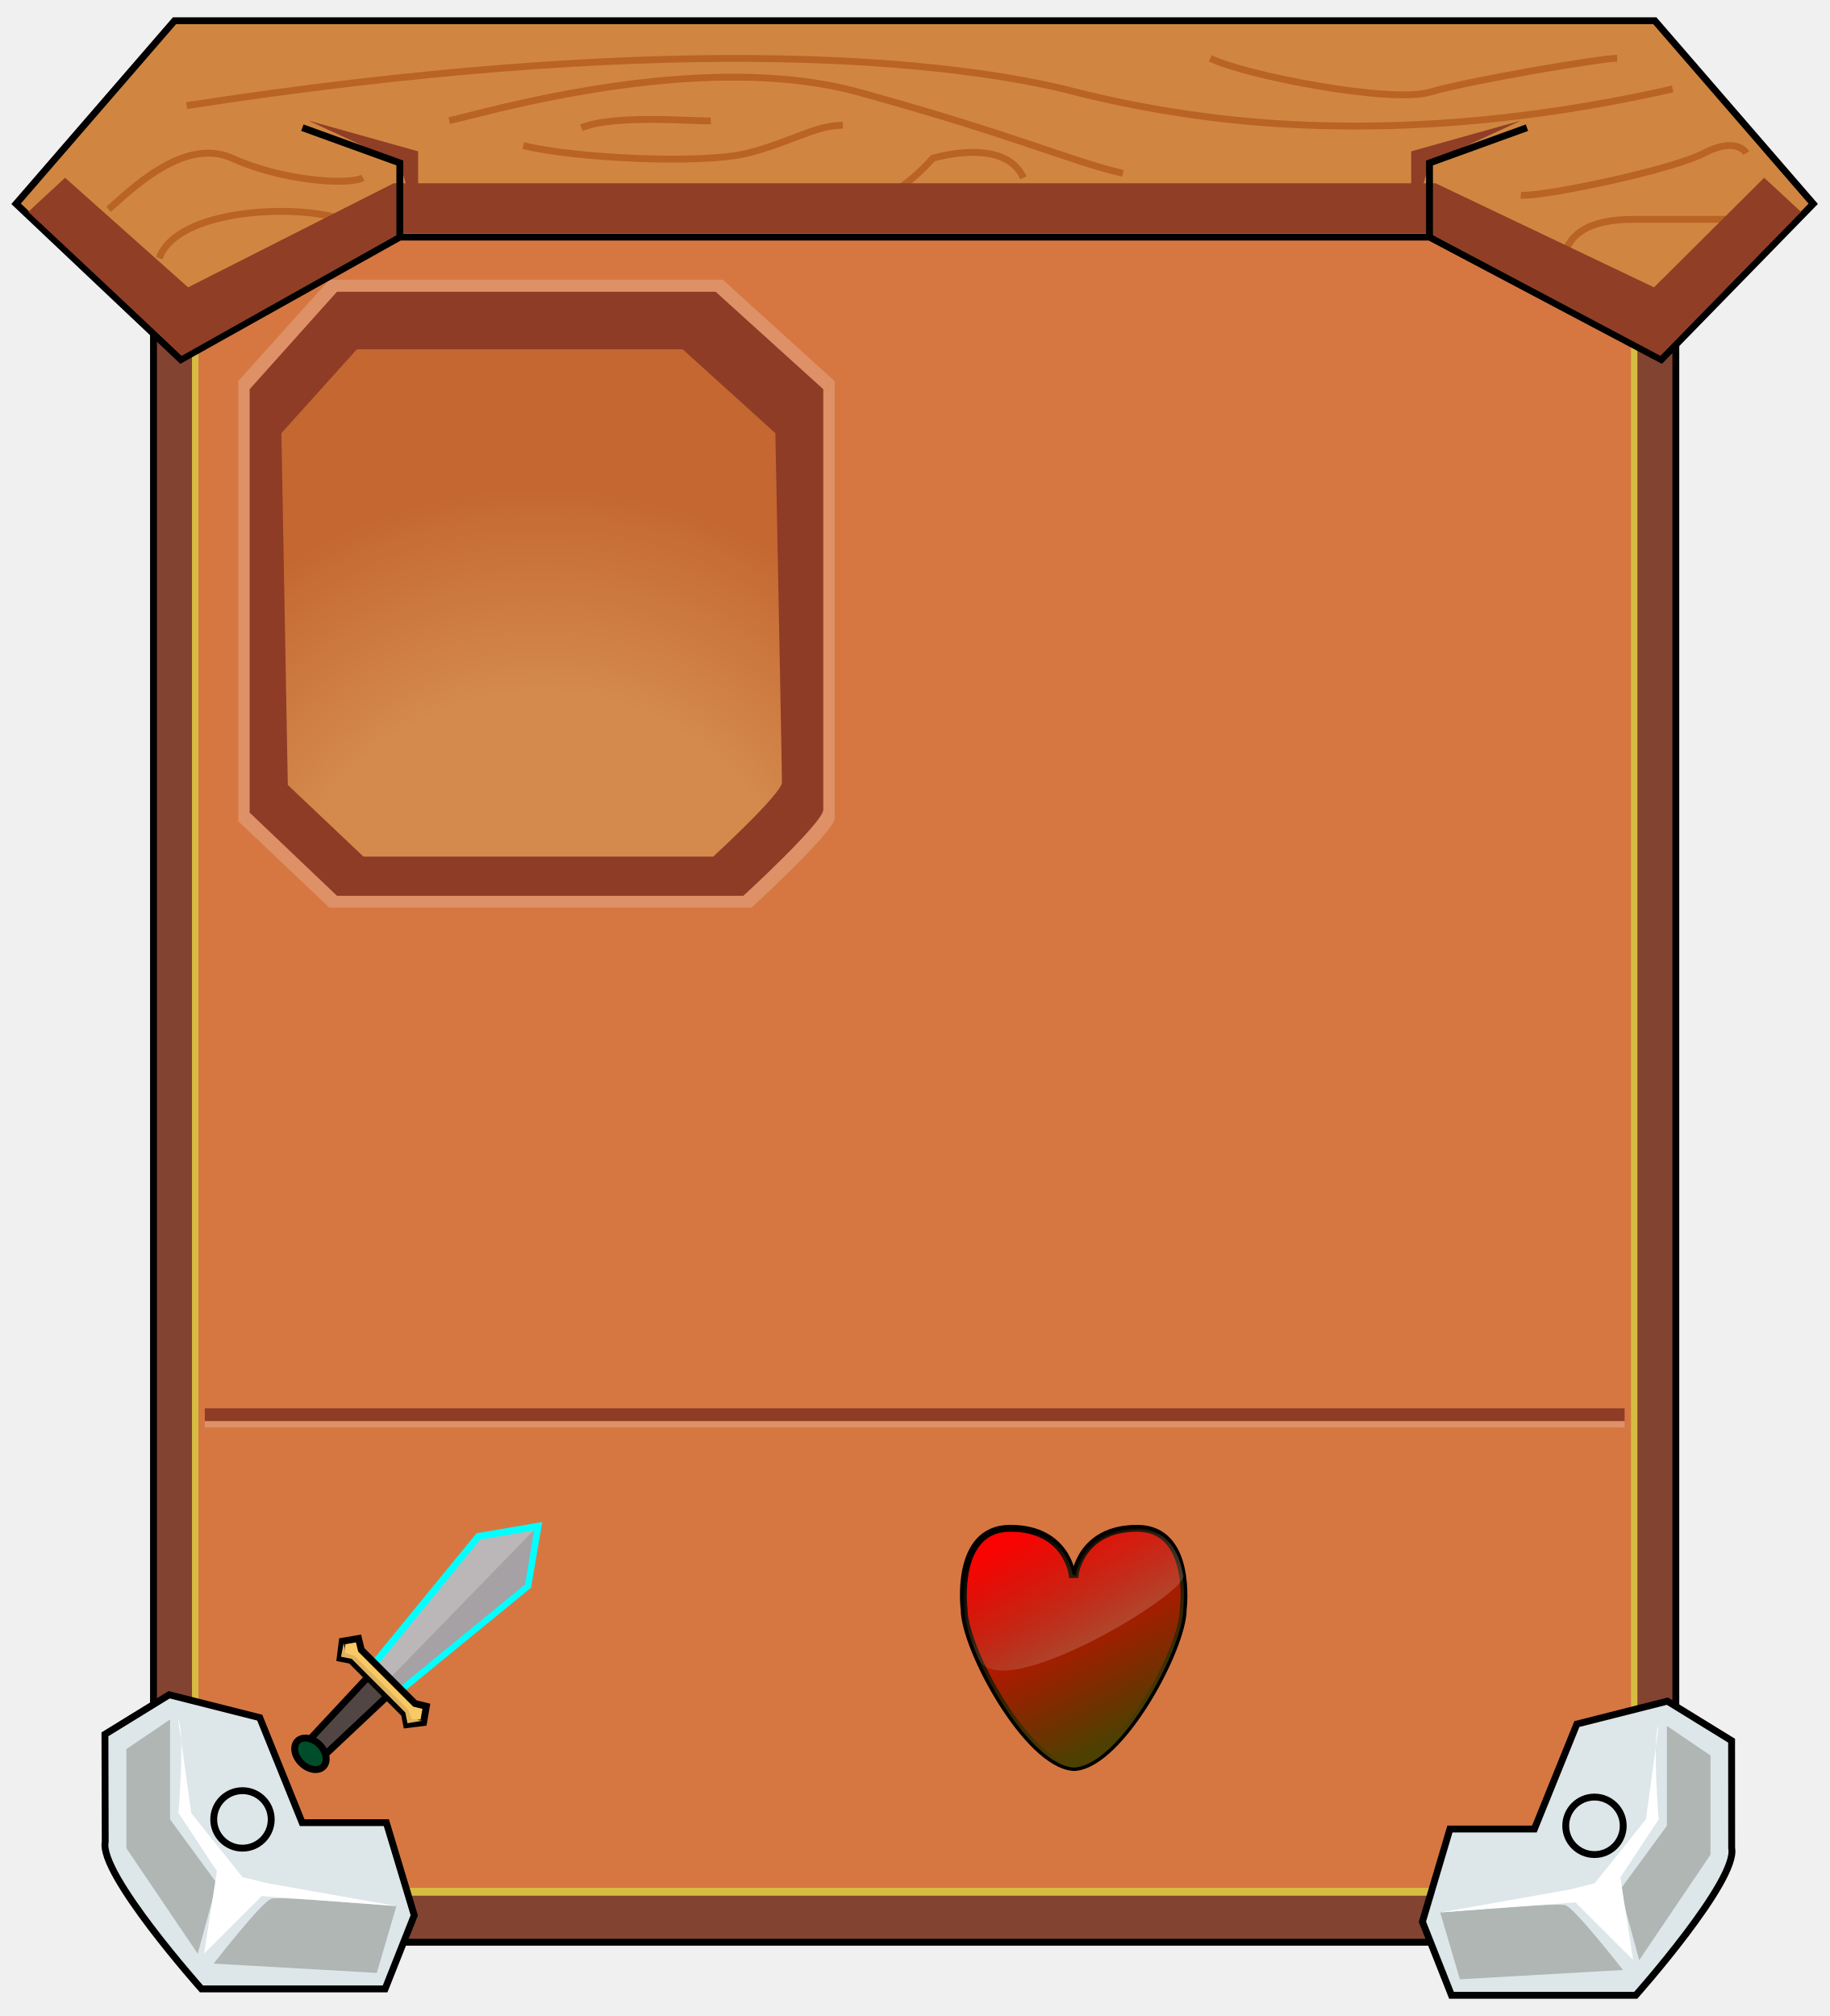
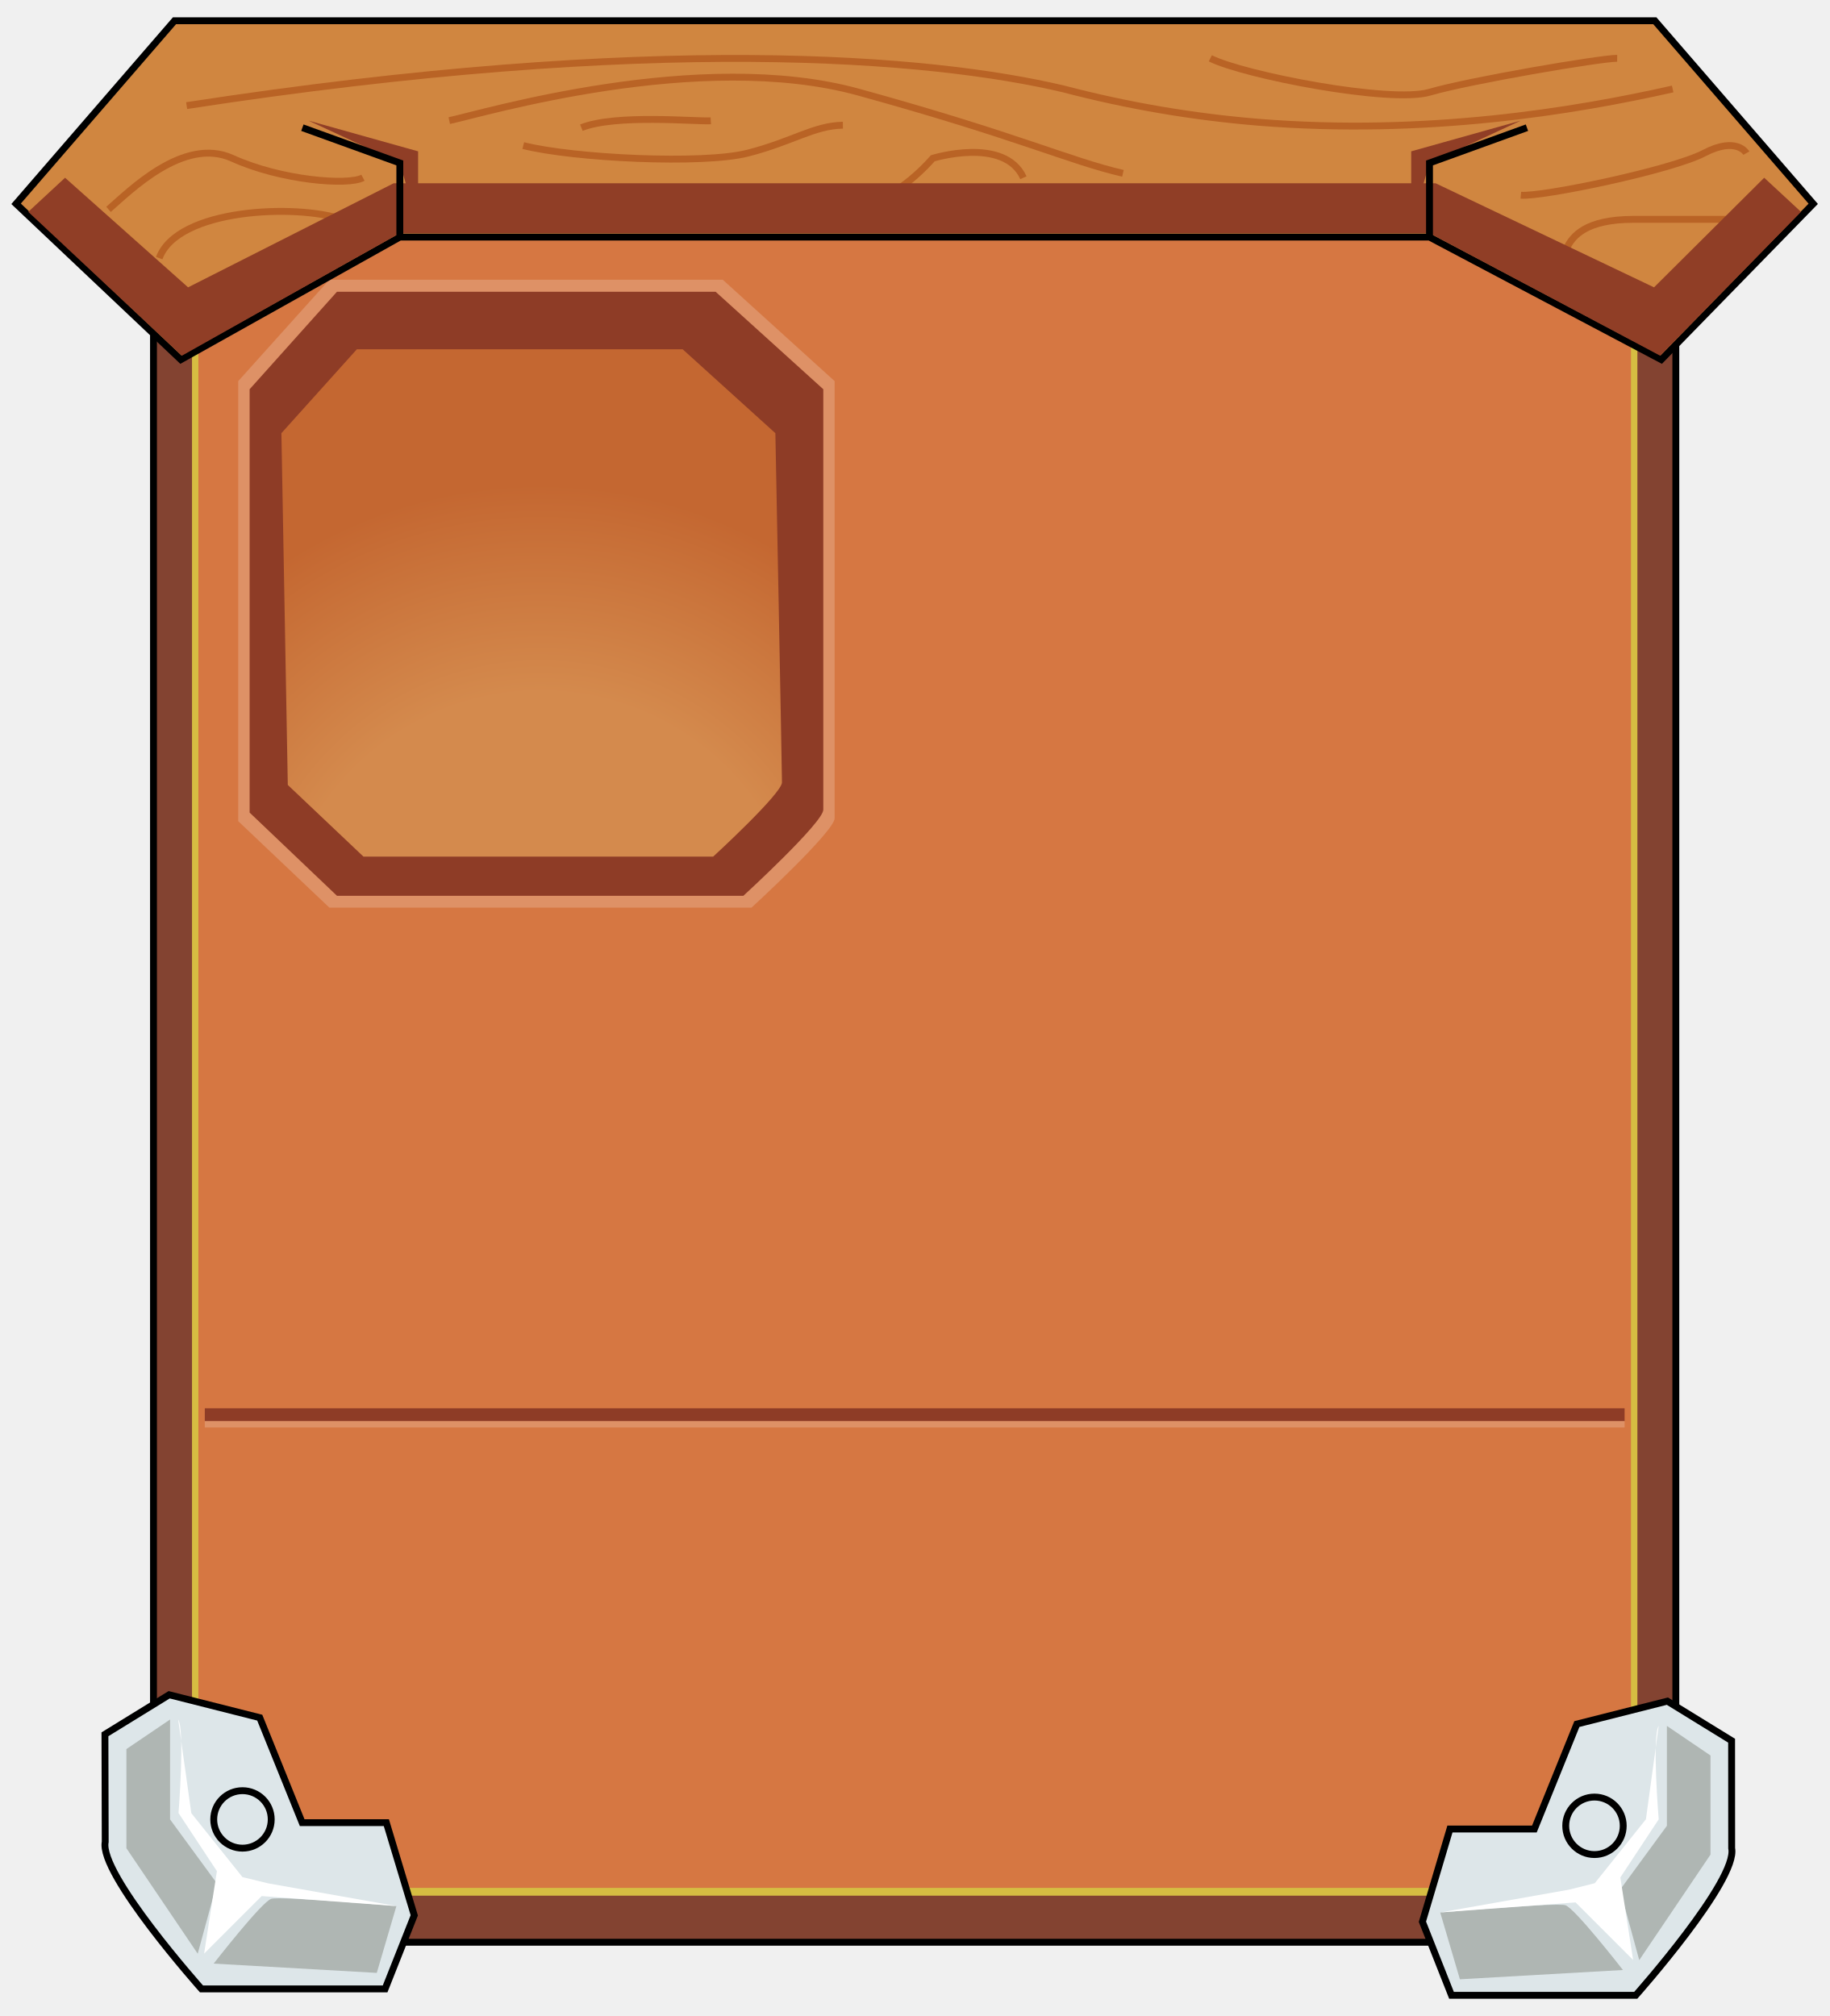
<svg xmlns="http://www.w3.org/2000/svg" id="Layer_3" data-name="Layer 3" viewBox="0 0 266.01 293.2">
  <defs>
-     <style>.cls-1{fill:#834331;}.cls-1,.cls-10,.cls-13,.cls-15,.cls-16,.cls-18,.cls-20,.cls-7{stroke:#000;}.cls-1,.cls-10,.cls-12,.cls-13,.cls-14,.cls-15,.cls-16,.cls-18,.cls-20,.cls-7{stroke-miterlimit:10;}.cls-2{fill:#d6bd42;}.cls-3{fill:#d67742;}.cls-4,.cls-9{fill:#fff;}.cls-4{opacity:0.19;}.cls-5{fill:#8e3c26;}.cls-6{fill:url(#radial-gradient);}.cls-7{fill:#dde6e9;}.cls-8{fill:#afb6b3;}.cls-10{fill:#d08640;}.cls-11{fill:#903e26;}.cls-12,.cls-13{fill:none;}.cls-12{stroke:#b96325;}.cls-14{fill:#bbb7b8;stroke:aqua;}.cls-15{fill:#514644;}.cls-16{fill:#004e29;}.cls-17{fill:#a5a1a5;}.cls-18{fill:#f8c964;}.cls-19{fill:#e1b35d;}.cls-20{fill:red;}.cls-21{fill:url(#linear-gradient);}.cls-22{opacity:0.22;fill:url(#linear-gradient-2);}</style>
+     <style>.cls-1{fill:#834331;}.cls-1,.cls-10,.cls-13,.cls-7{stroke:#000;}.cls-1,.cls-10,.cls-12,.cls-13,.cls-7{stroke-miterlimit:10;}.cls-2{fill:#d6bd42;}.cls-3{fill:#d67742;}.cls-4,.cls-9{fill:#fff;}.cls-4{opacity:0.19;}.cls-5{fill:#8e3c26;}.cls-6{fill:url(#radial-gradient);}.cls-7{fill:#dde6e9;}.cls-8{fill:#afb6b3;}.cls-10{fill:#d08640;}.cls-11{fill:#903e26;}.cls-12,.cls-13{fill:none;}.cls-12{stroke:#b96325;}</style>
    <radialGradient id="radial-gradient" cx="78.61" cy="138.8" r="69.08" gradientUnits="userSpaceOnUse">
      <stop offset="0.55" stop-color="#d48a4d" />
      <stop offset="0.99" stop-color="#c46731" />
    </radialGradient>
-     <linearGradient id="linear-gradient" x1="150.99" y1="222.31" x2="165.49" y2="251.15" gradientUnits="userSpaceOnUse">
-       <stop offset="0" stop-color="#612c00" stop-opacity="0" />
-       <stop offset="1" stop-color="#4d4000" />
-     </linearGradient>
-     <linearGradient id="linear-gradient-2" x1="146.99" y1="217.33" x2="161.34" y2="241.24" gradientUnits="userSpaceOnUse">
-       <stop offset="0" stop-color="#612c00" stop-opacity="0" />
-       <stop offset="0.99" stop-color="#fff" />
-     </linearGradient>
  </defs>
  <rect class="cls-1" x="22.32" y="14.64" width="221.37" height="267.83" rx="20.38" />
  <rect class="cls-2" x="27.92" y="19.55" width="210.18" height="256.15" rx="20.38" />
  <rect class="cls-3" x="28.85" y="20.69" width="208.32" height="253.88" rx="20.38" />
  <path class="cls-4" d="M47.89,40.68,34.64,55.43v64L47.89,132h61.4s12.08-11.09,12.08-13V55.43L105.1,40.68Z" />
  <path class="cls-5" d="M49,42.43,36.3,56.61v61.57L49,130.28H108.1s11.62-10.66,11.62-12.52V56.61L104.06,42.43Z" />
  <path class="cls-6" d="M51.89,50.8,40.92,63l.93,51.16,11,10.42h50.86s10-9.18,10-10.79S112.75,63,112.75,63L99.27,50.8Z" />
  <path class="cls-7" d="M251.81,268.8c.93,4.65-13.95,21.39-13.95,21.39H211.07l-4.23-10.7,4-13.48h12.28l6.18-15.27,13.16-3.33,9.34,5.75Z" />
  <circle class="cls-7" cx="231.86" cy="265.54" r="4.18" />
  <path class="cls-8" d="M236,286.51s-7-9-8.37-9.42-18.2,1.06-18.2,1.06l2.86,9.71Z" />
  <polygon class="cls-8" points="235.58 274.84 238.37 285.07 248.73 269.73 248.73 255.31 242.39 251.01 242.39 265.54 235.58 274.84" />
  <path class="cls-9" d="M241.2,251c-1,1.51,0,13.6,0,13.6l-5.58,8.45,1.86,12-8.37-8.37-19.6,1.45,18.67-3.31,3.72-.93,7.44-9.3Z" />
  <path class="cls-7" d="M15.3,267.87c-.93,4.65,14,21.39,14,21.39H56l4.24-10.7-4.06-13.48H43.94l-6.17-15.27L24.6,246.48l-9.34,5.75Z" />
  <circle class="cls-7" cx="35.26" cy="264.61" r="4.18" />
  <path class="cls-8" d="M31.07,285.58s7-9,8.37-9.42,18.2,1.06,18.2,1.06l-2.85,9.71Z" />
  <polygon class="cls-8" points="31.54 273.91 28.75 284.14 18.38 268.8 18.38 254.38 24.73 250.08 24.73 264.61 31.54 273.91" />
  <path class="cls-9" d="M25.91,250.08c1,1.51.05,13.6.05,13.6l5.58,8.45-1.86,12,8.37-8.37,19.59,1.45L39,273.91,35.26,273l-7.44-9.3Z" />
  <polygon class="cls-10" points="139.67 34.48 207.87 34.48 241.57 52.3 263.67 29.64 240.64 3.02 139.67 3.02 126.34 3.02 25.37 3.02 2.34 29.64 26.3 52.3 58.14 34.48 126.34 34.48 139.67 34.48" />
  <polygon class="cls-11" points="60.8 32.88 60.8 22.01 44.85 17.54 58.14 23.7 60.8 32.88" />
  <polygon class="cls-11" points="205.21 32.88 205.21 22.01 221.15 17.54 207.87 23.7 205.21 32.88" />
  <path class="cls-12" d="M27.14,15.36c68-10.48,108.18-7,127.54-2.42A164.62,164.62,0,0,0,183,17.78c24.26,1.95,45.9-1.6,60.23-4.84" />
  <path class="cls-12" d="M65.33,17.54c4.77-1,36.38-10.52,59.55-4.13s30.64,10,38.41,11.8" />
  <path class="cls-12" d="M15.78,30.45c3-2.59,10.92-10.65,18-7.43s16.83,4,19,2.83" />
  <path class="cls-12" d="M23.15,37.54c2.66-7.26,20-7.9,26.58-5.64" />
  <path class="cls-12" d="M221.15,28.39c3.06.28,21.91-3.64,26.65-6.12s6.15,0,6.15,0" />
  <path class="cls-12" d="M76.09,21.17c7.29,1.85,26.13,2.77,32.65,1.1s9.62-4,13.83-4.06" />
  <path class="cls-12" d="M84.54,18.57c5-2,16.66-.87,18.82-1" />
  <path class="cls-12" d="M176,8.48c4.84,2.44,26.19,6.61,31.9,4.93s24.89-4.95,27.26-4.93" />
  <path class="cls-12" d="M227.86,36c.82-1.62,2.67-4.1,9.69-4.1h19.09" />
  <path class="cls-12" d="M116.81,30.45c5.56.65,12.07.14,18.83-7.43,0,0,10.42-3.22,13.18,2.83" />
  <polygon class="cls-11" points="207.87 33.91 241.41 51.73 261.89 30.81 256.54 25.85 240.52 41.79 208.75 26.65 57.25 26.65 27.35 41.79 9.46 25.85 4.11 30.81 26.45 51.73 58.14 33.91 207.87 33.91" />
  <polyline class="cls-13" points="207.87 34.48 207.87 23.7 222.04 18.57" />
  <polyline class="cls-13" points="58.14 34.48 58.14 23.7 43.97 18.57" />
  <rect class="cls-5" x="29.78" y="204.82" width="206.46" height="1.86" />
  <rect class="cls-4" x="29.78" y="206.68" width="206.46" height="0.93" />
-   <polyline class="cls-14" points="58.14 245.88 76.76 230.64 78.24 221.97 69.56 223.45 54.33 242.07" />
-   <polygon class="cls-15" points="47.28 255.19 45.05 252.97 53.76 243.62 56.58 246.44 47.28 255.19" />
-   <ellipse class="cls-16" cx="45.14" cy="255.07" rx="1.88" ry="2.64" transform="translate(-167.14 106.63) rotate(-45)" />
-   <polyline class="cls-17" points="77.67 222.5 76.36 230.43 57.44 245.92 56.09 244.7" />
-   <polygon class="cls-18" points="51.02 241.47 49.46 241.17 49.77 238.7 52.13 238.29 52.54 239.95 60.34 247.75 62 248.16 61.59 250.52 59.12 250.83 58.81 249.27 51.02 241.47" />
-   <polygon class="cls-19" points="51.15 241.26 49.59 240.95 49.98 238.94 50.22 240.4 51.57 240.84 59.36 248.64 59.86 249.99 61.38 250.26 59.25 250.62 58.94 249.06 51.15 241.26" />
-   <path class="cls-20" d="M156.35,229s.8-6.73,9-6.73,6.71,11.79,6.71,11.79c0,5.63-9,22.46-15.75,23h-.23c-6.78-.51-15.88-17.34-15.88-23,0,0-1.52-11.79,6.71-11.79s9,6.73,9,6.73Z" />
-   <path class="cls-21" d="M156.35,229s.8-6.73,9-6.73,6.71,11.79,6.71,11.79c0,5.63-9,22.46-15.75,23h-.23c-6.78-.51-15.88-17.34-15.88-23,0,0-1.52-11.79,6.71-11.79s9,6.73,9,6.73Z" />
-   <path class="cls-22" d="M156.5,229.2s.79-6.72,9-6.72c4.48,0,6.07,3.49,6.59,6.67.43,2.66-26.69,19.08-29.75,12.1a20.29,20.29,0,0,1-2-7s-1.51-11.78,6.71-11.78,9,6.72,9,6.72Z" />
</svg>
